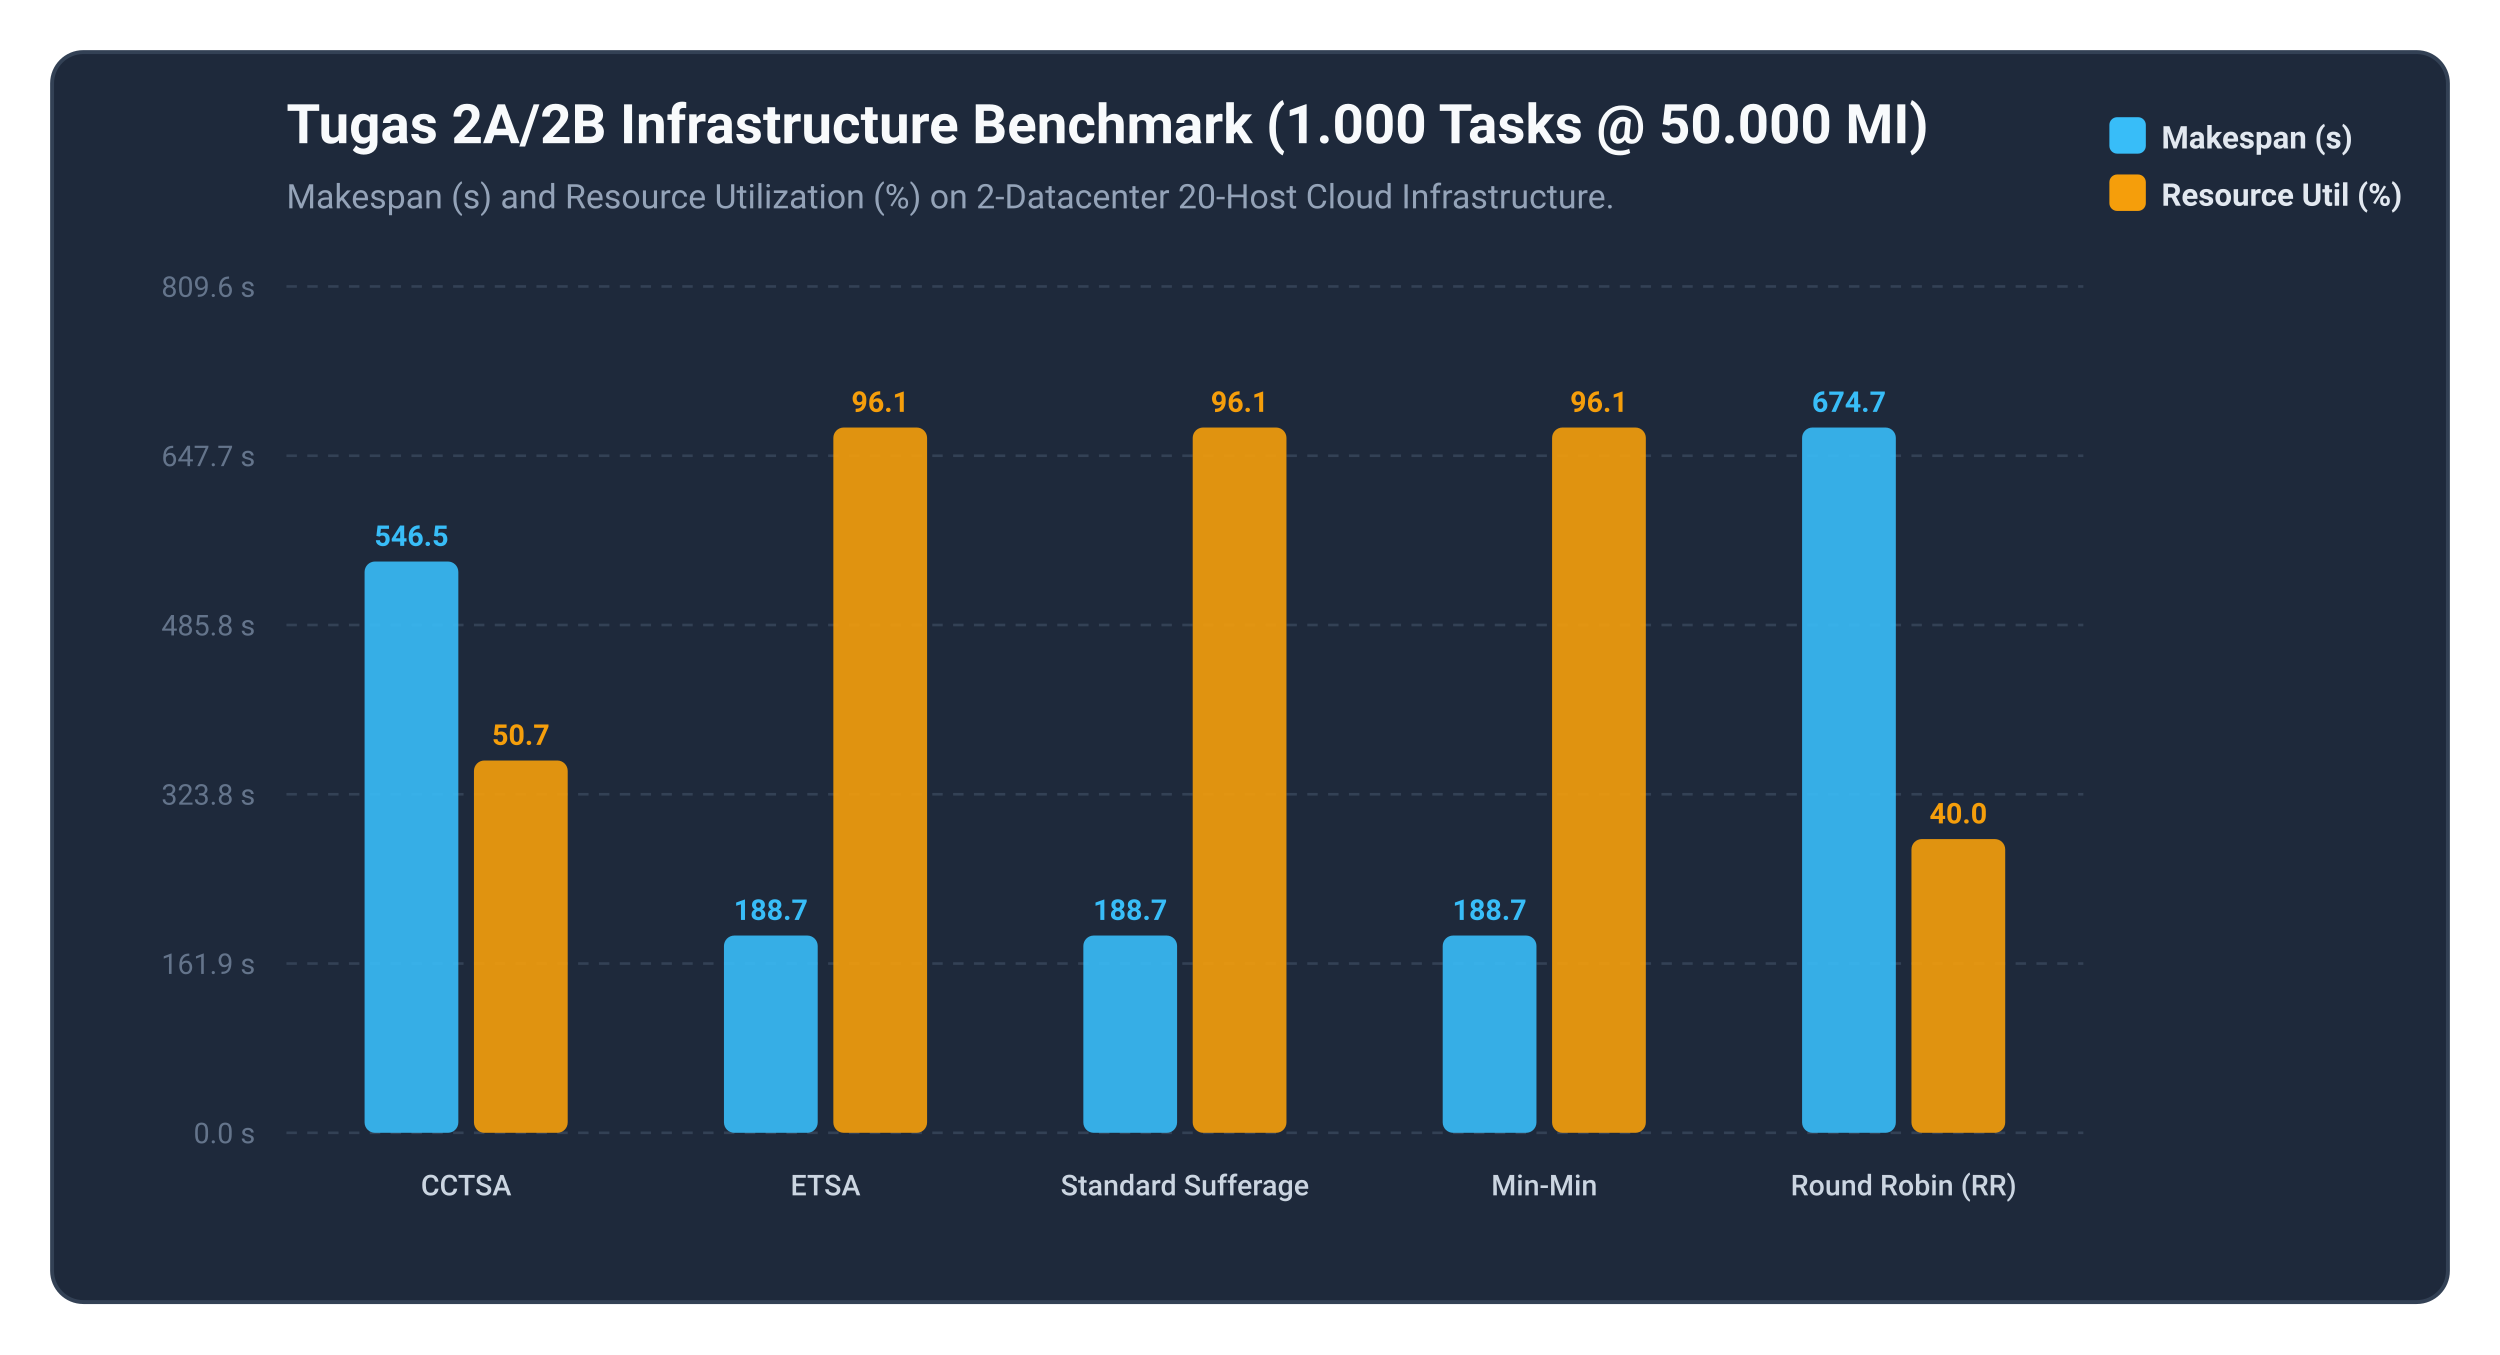
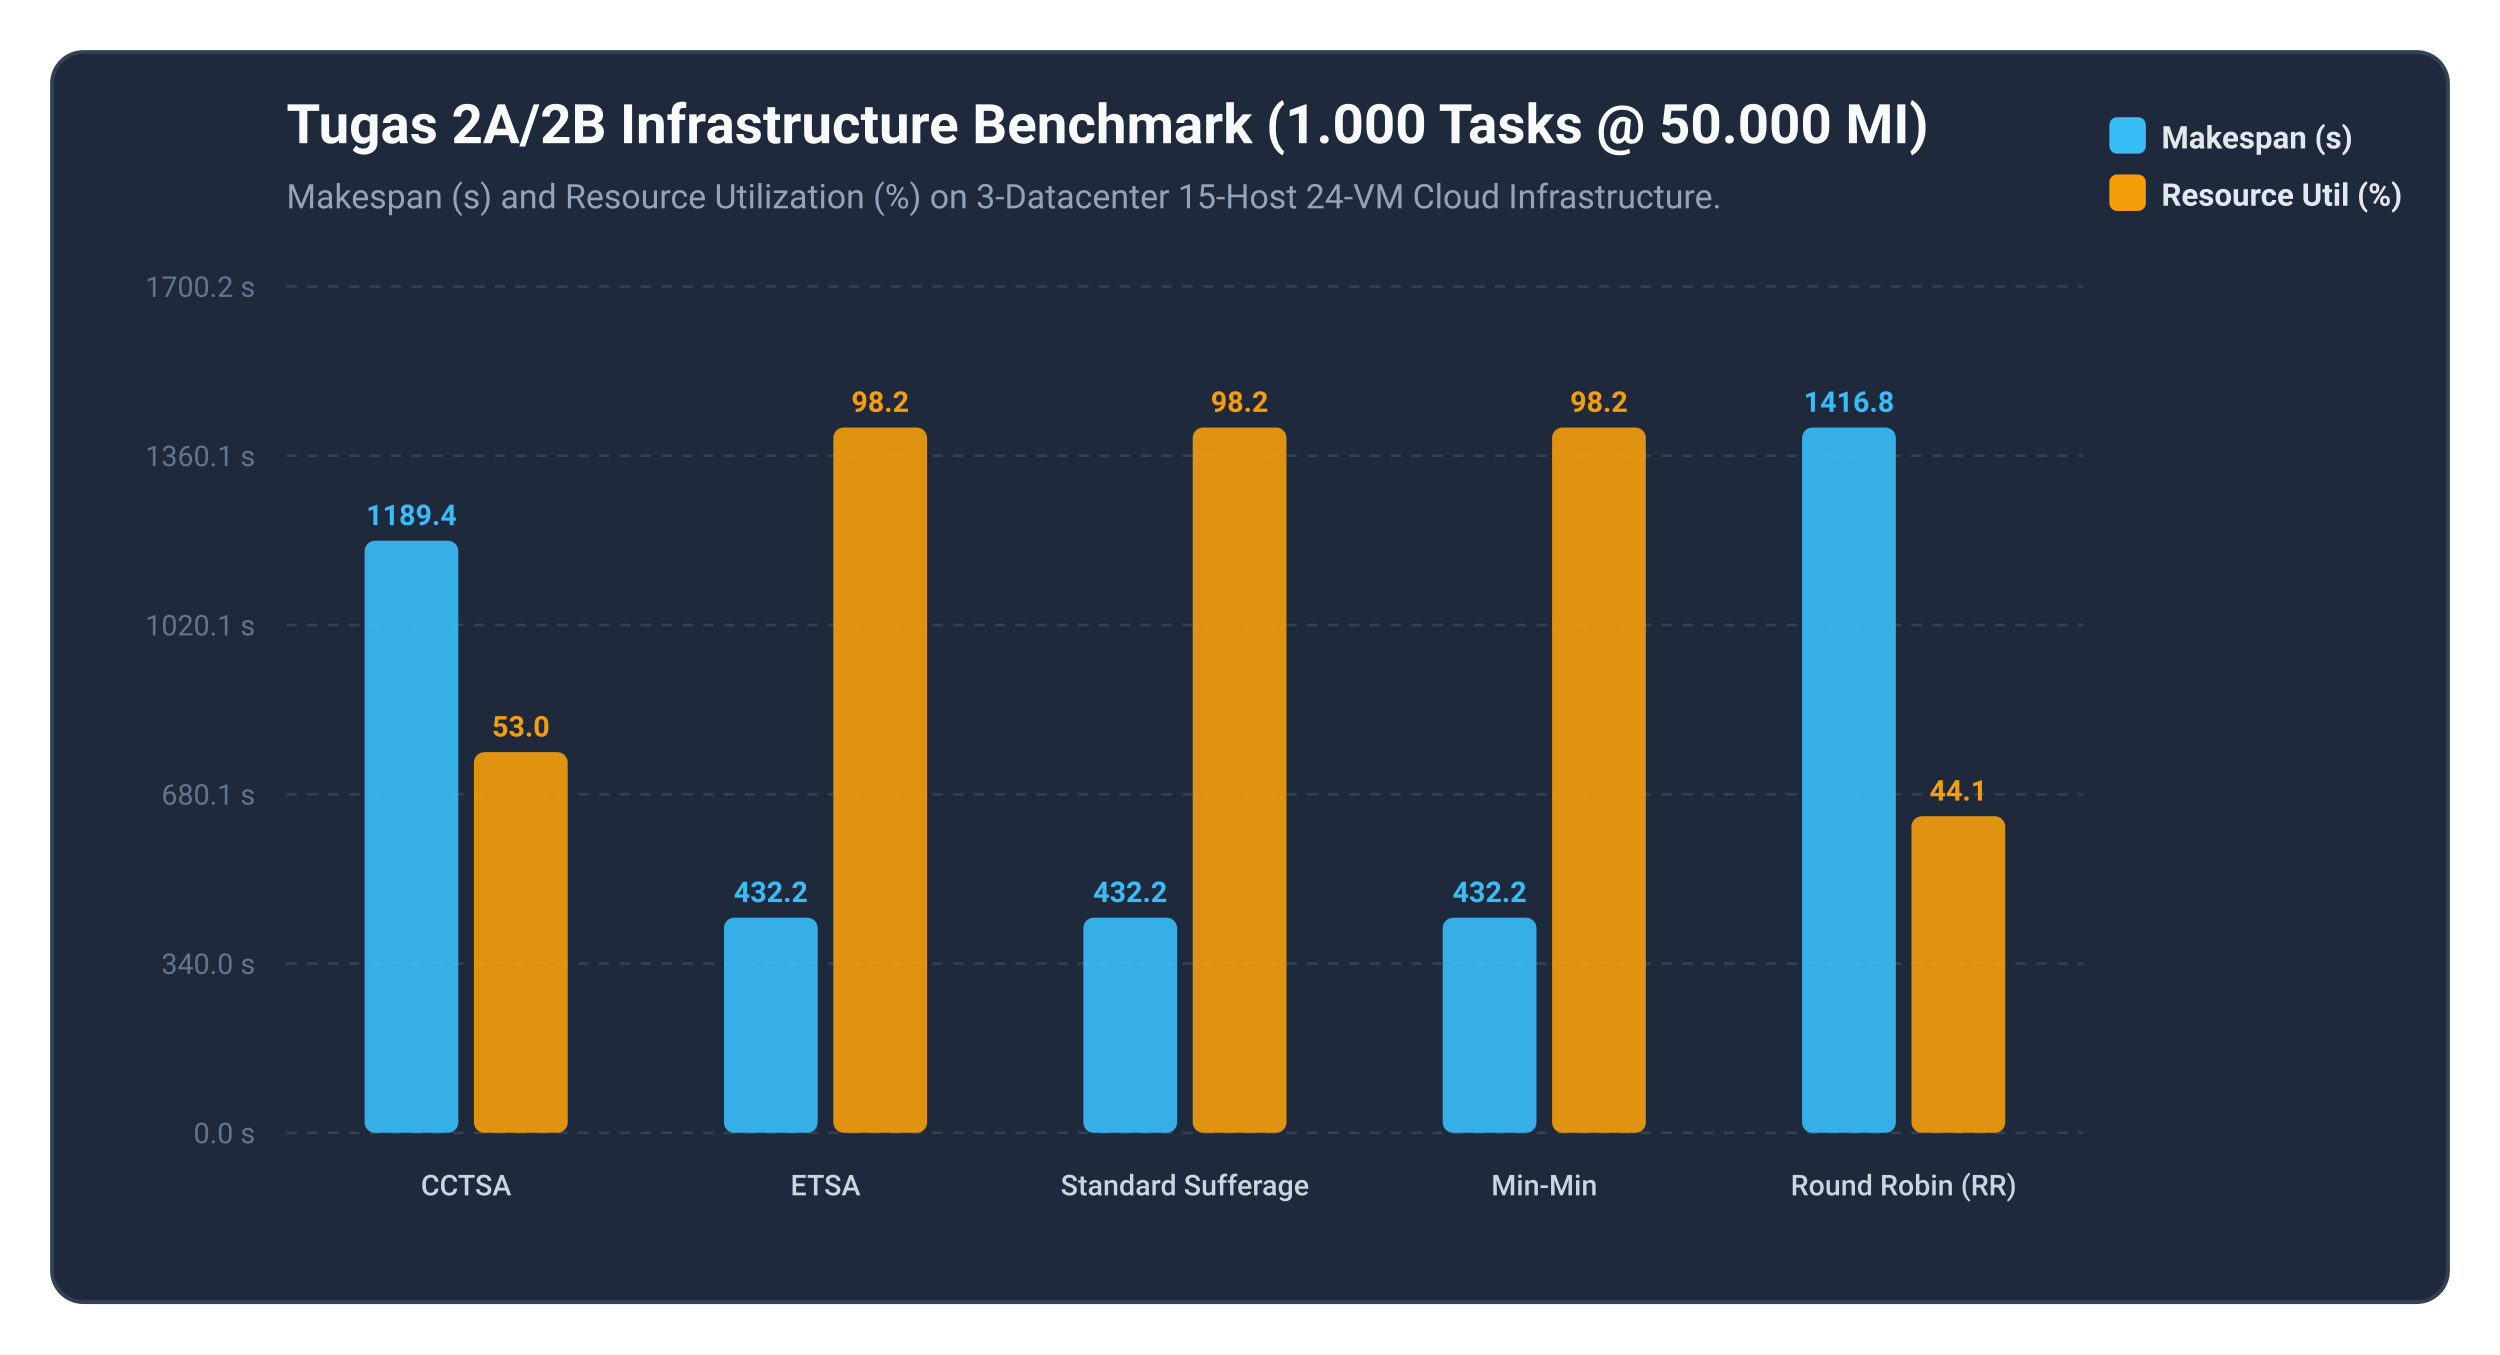
<svg xmlns="http://www.w3.org/2000/svg" viewBox="0 0 960 520" width="960" height="520" style="background:#0F172A; font-family:-apple-system,BlinkMacSystemFont,Segoe UI,Roboto,sans-serif;">
  <rect x="20" y="20" width="920" height="480" rx="12" fill="#1E293B" stroke="#334155" stroke-width="1.5" />
  <text x="110" y="55" fill="#F8FAFC" font-size="21" font-weight="700">Tugas 2A/2B Infrastructure Benchmark (1.000 Tasks @ 50.000 MI)</text>
-   <text x="110" y="80" fill="#94A3B8" font-size="13">Makespan (s) and Resource Utilization (%) on 2-Datacenter 20-Host Cloud Infrastructure.</text>
+   <text x="110" y="80" fill="#94A3B8" font-size="13">Makespan (s) and Resource Utilization (%) on 3-Datacenter 15-Host 24-VM Cloud Infrastructure.</text>
  <rect x="810" y="45" width="14" height="14" rx="3" fill="#38BDF8" />
  <text x="830" y="57" fill="#E2E8F0" font-size="12" font-weight="600">Makespan (s)</text>
  <rect x="810" y="67" width="14" height="14" rx="3" fill="#F59E0B" />
  <text x="830" y="79" fill="#E2E8F0" font-size="12" font-weight="600">Resource Util (%)</text>
  <line x1="110" y1="435.0" x2="800" y2="435.0" stroke="#334155" stroke-dasharray="4,4" stroke-width="1" />
  <text x="98" y="439.0" fill="#64748B" font-size="11" text-anchor="end">0.0 s</text>
  <line x1="110" y1="370.0" x2="800" y2="370.0" stroke="#334155" stroke-dasharray="4,4" stroke-width="1" />
-   <text x="98" y="374.0" fill="#64748B" font-size="11" text-anchor="end">161.9 s</text>
+   <text x="98" y="374.0" fill="#64748B" font-size="11" text-anchor="end">340.0 s</text>
  <line x1="110" y1="305.0" x2="800" y2="305.0" stroke="#334155" stroke-dasharray="4,4" stroke-width="1" />
-   <text x="98" y="309.0" fill="#64748B" font-size="11" text-anchor="end">323.8 s</text>
+   <text x="98" y="309.0" fill="#64748B" font-size="11" text-anchor="end">680.1 s</text>
  <line x1="110" y1="240.0" x2="800" y2="240.0" stroke="#334155" stroke-dasharray="4,4" stroke-width="1" />
-   <text x="98" y="244.0" fill="#64748B" font-size="11" text-anchor="end">485.8 s</text>
+   <text x="98" y="244.0" fill="#64748B" font-size="11" text-anchor="end">1020.1 s</text>
  <line x1="110" y1="175.0" x2="800" y2="175.0" stroke="#334155" stroke-dasharray="4,4" stroke-width="1" />
-   <text x="98" y="179.0" fill="#64748B" font-size="11" text-anchor="end">647.7 s</text>
+   <text x="98" y="179.0" fill="#64748B" font-size="11" text-anchor="end">1360.1 s</text>
  <line x1="110" y1="110.0" x2="800" y2="110.0" stroke="#334155" stroke-dasharray="4,4" stroke-width="1" />
-   <text x="98" y="114.0" fill="#64748B" font-size="11" text-anchor="end">809.6 s</text>
-   <rect x="140.0" y="215.624" width="36.0" height="219.376" rx="4" fill="#38BDF8" opacity="0.9" />
-   <text x="158.0" y="209.624" fill="#38BDF8" font-size="11" font-weight="600" text-anchor="middle">546.5</text>
-   <rect x="182.0" y="292.034" width="36.0" height="142.966" rx="4" fill="#F59E0B" opacity="0.9" />
-   <text x="200.0" y="286.034" fill="#F59E0B" font-size="11" font-weight="600" text-anchor="middle">50.7</text>
+   <text x="98" y="114.0" fill="#64748B" font-size="11" text-anchor="end">1700.2 s</text>
+   <rect x="140.0" y="207.635" width="36.0" height="227.365" rx="4" fill="#38BDF8" opacity="0.9" />
+   <text x="158.0" y="201.635" fill="#38BDF8" font-size="11" font-weight="600" text-anchor="middle">1189.4</text>
+   <rect x="182.0" y="288.829" width="36.0" height="146.171" rx="4" fill="#F59E0B" opacity="0.9" />
+   <text x="200.0" y="282.829" fill="#F59E0B" font-size="11" font-weight="600" text-anchor="middle">53.0</text>
  <text x="179.0" y="459" fill="#CBD5E1" font-size="11" font-weight="500" text-anchor="middle">CCTSA</text>
-   <rect x="278.0" y="359.25" width="36.0" height="75.75" rx="4" fill="#38BDF8" opacity="0.9" />
-   <text x="296.0" y="353.25" fill="#38BDF8" font-size="11" font-weight="600" text-anchor="middle">188.7</text>
+   <rect x="278.0" y="352.387" width="36.0" height="82.613" rx="4" fill="#38BDF8" opacity="0.9" />
+   <text x="296.0" y="346.387" fill="#38BDF8" font-size="11" font-weight="600" text-anchor="middle">432.2</text>
  <rect x="320.0" y="164.167" width="36.0" height="270.833" rx="4" fill="#F59E0B" opacity="0.9" />
-   <text x="338.0" y="158.167" fill="#F59E0B" font-size="11" font-weight="600" text-anchor="middle">96.1</text>
+   <text x="338.0" y="158.167" fill="#F59E0B" font-size="11" font-weight="600" text-anchor="middle">98.2</text>
  <text x="317.0" y="459" fill="#CBD5E1" font-size="11" font-weight="500" text-anchor="middle">ETSA</text>
-   <rect x="416.0" y="359.25" width="36.0" height="75.75" rx="4" fill="#38BDF8" opacity="0.9" />
-   <text x="434.0" y="353.25" fill="#38BDF8" font-size="11" font-weight="600" text-anchor="middle">188.7</text>
+   <rect x="416.0" y="352.387" width="36.0" height="82.613" rx="4" fill="#38BDF8" opacity="0.9" />
+   <text x="434.0" y="346.387" fill="#38BDF8" font-size="11" font-weight="600" text-anchor="middle">432.2</text>
  <rect x="458.0" y="164.167" width="36.0" height="270.833" rx="4" fill="#F59E0B" opacity="0.9" />
-   <text x="476.0" y="158.167" fill="#F59E0B" font-size="11" font-weight="600" text-anchor="middle">96.1</text>
+   <text x="476.0" y="158.167" fill="#F59E0B" font-size="11" font-weight="600" text-anchor="middle">98.2</text>
  <text x="455.0" y="459" fill="#CBD5E1" font-size="11" font-weight="500" text-anchor="middle">Standard Sufferage</text>
-   <rect x="554.0" y="359.25" width="36.0" height="75.75" rx="4" fill="#38BDF8" opacity="0.9" />
-   <text x="572.0" y="353.25" fill="#38BDF8" font-size="11" font-weight="600" text-anchor="middle">188.7</text>
+   <rect x="554.0" y="352.387" width="36.0" height="82.613" rx="4" fill="#38BDF8" opacity="0.9" />
+   <text x="572.0" y="346.387" fill="#38BDF8" font-size="11" font-weight="600" text-anchor="middle">432.2</text>
  <rect x="596.0" y="164.167" width="36.0" height="270.833" rx="4" fill="#F59E0B" opacity="0.9" />
-   <text x="614.0" y="158.167" fill="#F59E0B" font-size="11" font-weight="600" text-anchor="middle">96.1</text>
+   <text x="614.0" y="158.167" fill="#F59E0B" font-size="11" font-weight="600" text-anchor="middle">98.2</text>
  <text x="593.0" y="459" fill="#CBD5E1" font-size="11" font-weight="500" text-anchor="middle">Min-Min</text>
  <rect x="692.0" y="164.167" width="36.0" height="270.833" rx="4" fill="#38BDF8" opacity="0.9" />
-   <text x="710.0" y="158.167" fill="#38BDF8" font-size="11" font-weight="600" text-anchor="middle">674.7</text>
-   <rect x="734.0" y="322.199" width="36.0" height="112.801" rx="4" fill="#F59E0B" opacity="0.9" />
-   <text x="752.0" y="316.199" fill="#F59E0B" font-size="11" font-weight="600" text-anchor="middle">40.0</text>
+   <text x="710.0" y="158.167" fill="#38BDF8" font-size="11" font-weight="600" text-anchor="middle">1416.8</text>
+   <rect x="734.0" y="313.427" width="36.0" height="121.573" rx="4" fill="#F59E0B" opacity="0.9" />
+   <text x="752.0" y="307.427" fill="#F59E0B" font-size="11" font-weight="600" text-anchor="middle">44.1</text>
  <text x="731.0" y="459" fill="#CBD5E1" font-size="11" font-weight="500" text-anchor="middle">Round Robin (RR)</text>
</svg>
